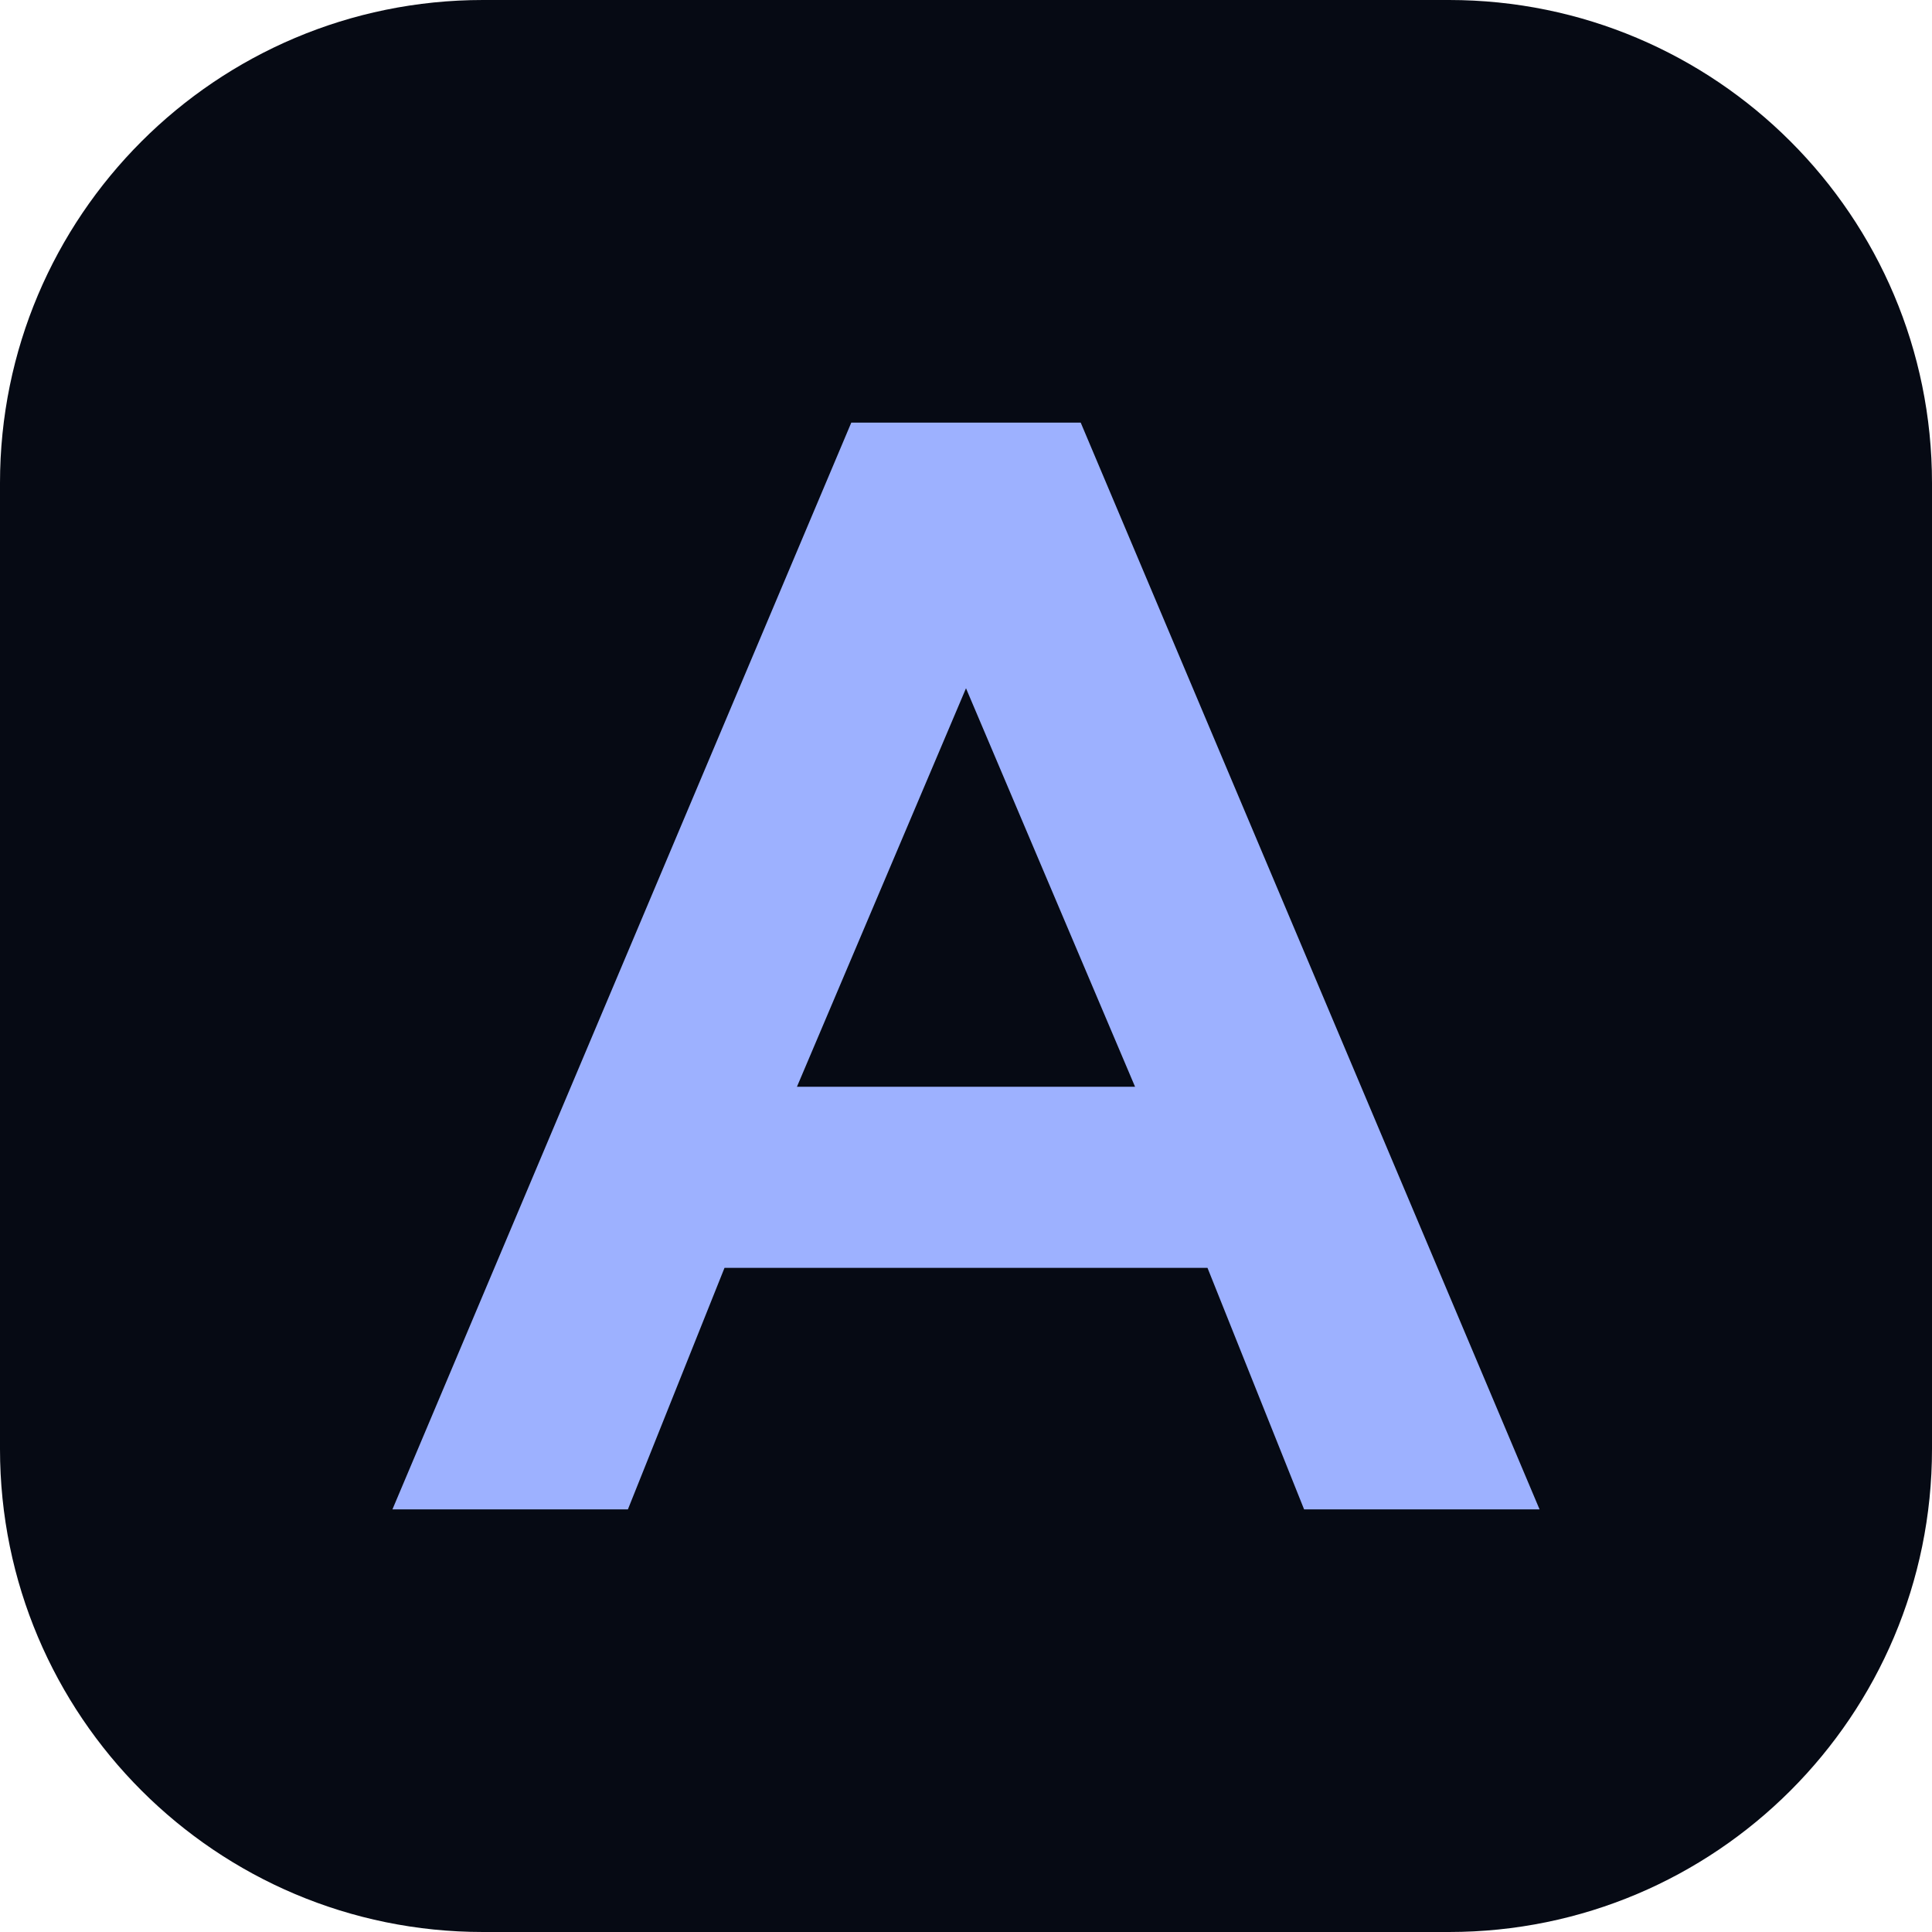
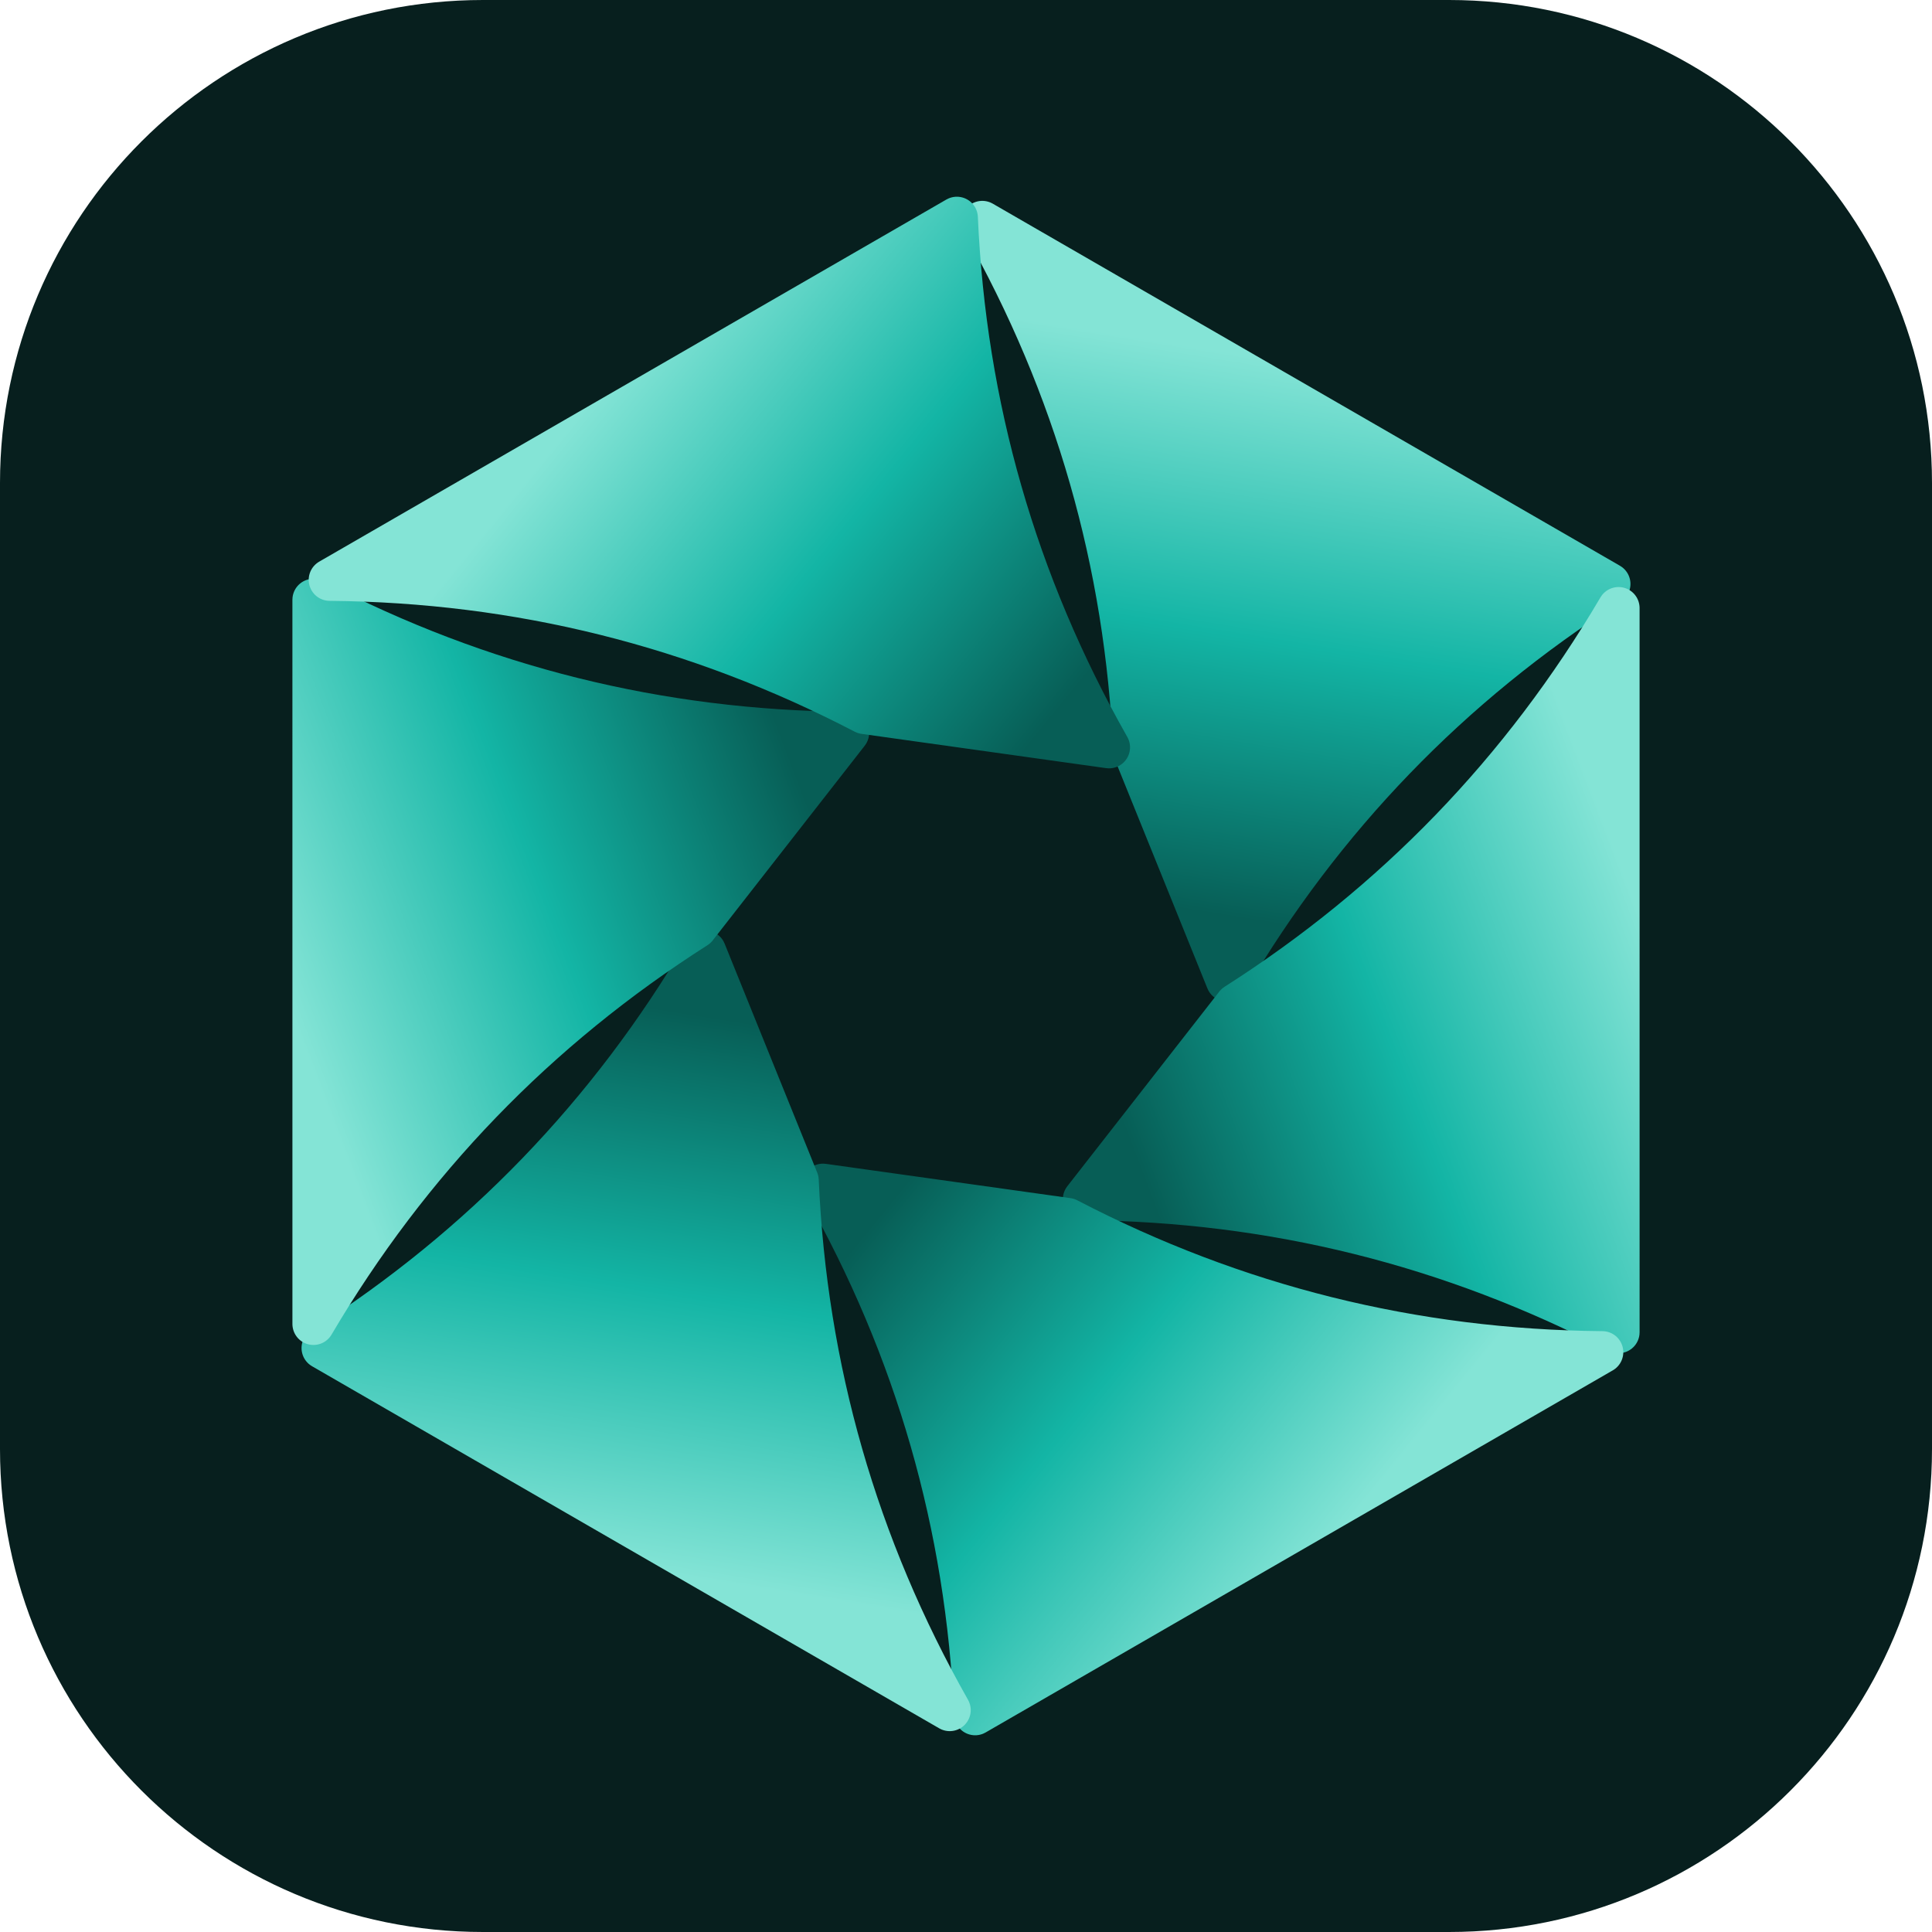
<svg xmlns="http://www.w3.org/2000/svg" viewBox="0 0 32 32">
-   <rect width="32" height="32" rx="8" fill="#060a14" />
-   <path fill="#9db1ff" fill-rule="evenodd" d="M14.1 7h3.8l7.6 18h-3.9l-1.6-4h-8l-1.6 4H6.5zm1.9 4.4L13.2 18h5.6z" />
+   <defs>
+     <linearGradient id="g" x1="19.8" y1="-34.29" x2="14.72" y2="-2.86" gradientUnits="userSpaceOnUse">
+       <stop offset="0" stop-color="#84E4D6" />
+       <stop offset="0.5" stop-color="#13B5A5" />
+       <stop offset="1" stop-color="#075E56" />
+     </linearGradient>
+   </defs>
+   <rect width="32" height="32" rx="8" fill="#071F1E" />
+   <g transform="translate(16 16) scale(0.29)">
+     <g id="b">
+       <path d="M0.93 -42.5L36.75 -21.82Q23.11 -13.12 14.9 0.83L9.61 -12.25Q8.9 -28.41 0.93 -42.5Z" fill="url(#g)" stroke="url(#g)" stroke-width="2.4" stroke-linejoin="round" />
+     </g>
+     <use href="#b" transform="rotate(60)" />
+     <use href="#b" transform="rotate(120)" />
+     <use href="#b" transform="rotate(180)" />
+     <use href="#b" transform="rotate(240)" />
+     <use href="#b" transform="rotate(300)" />
+   </g>
</svg>
